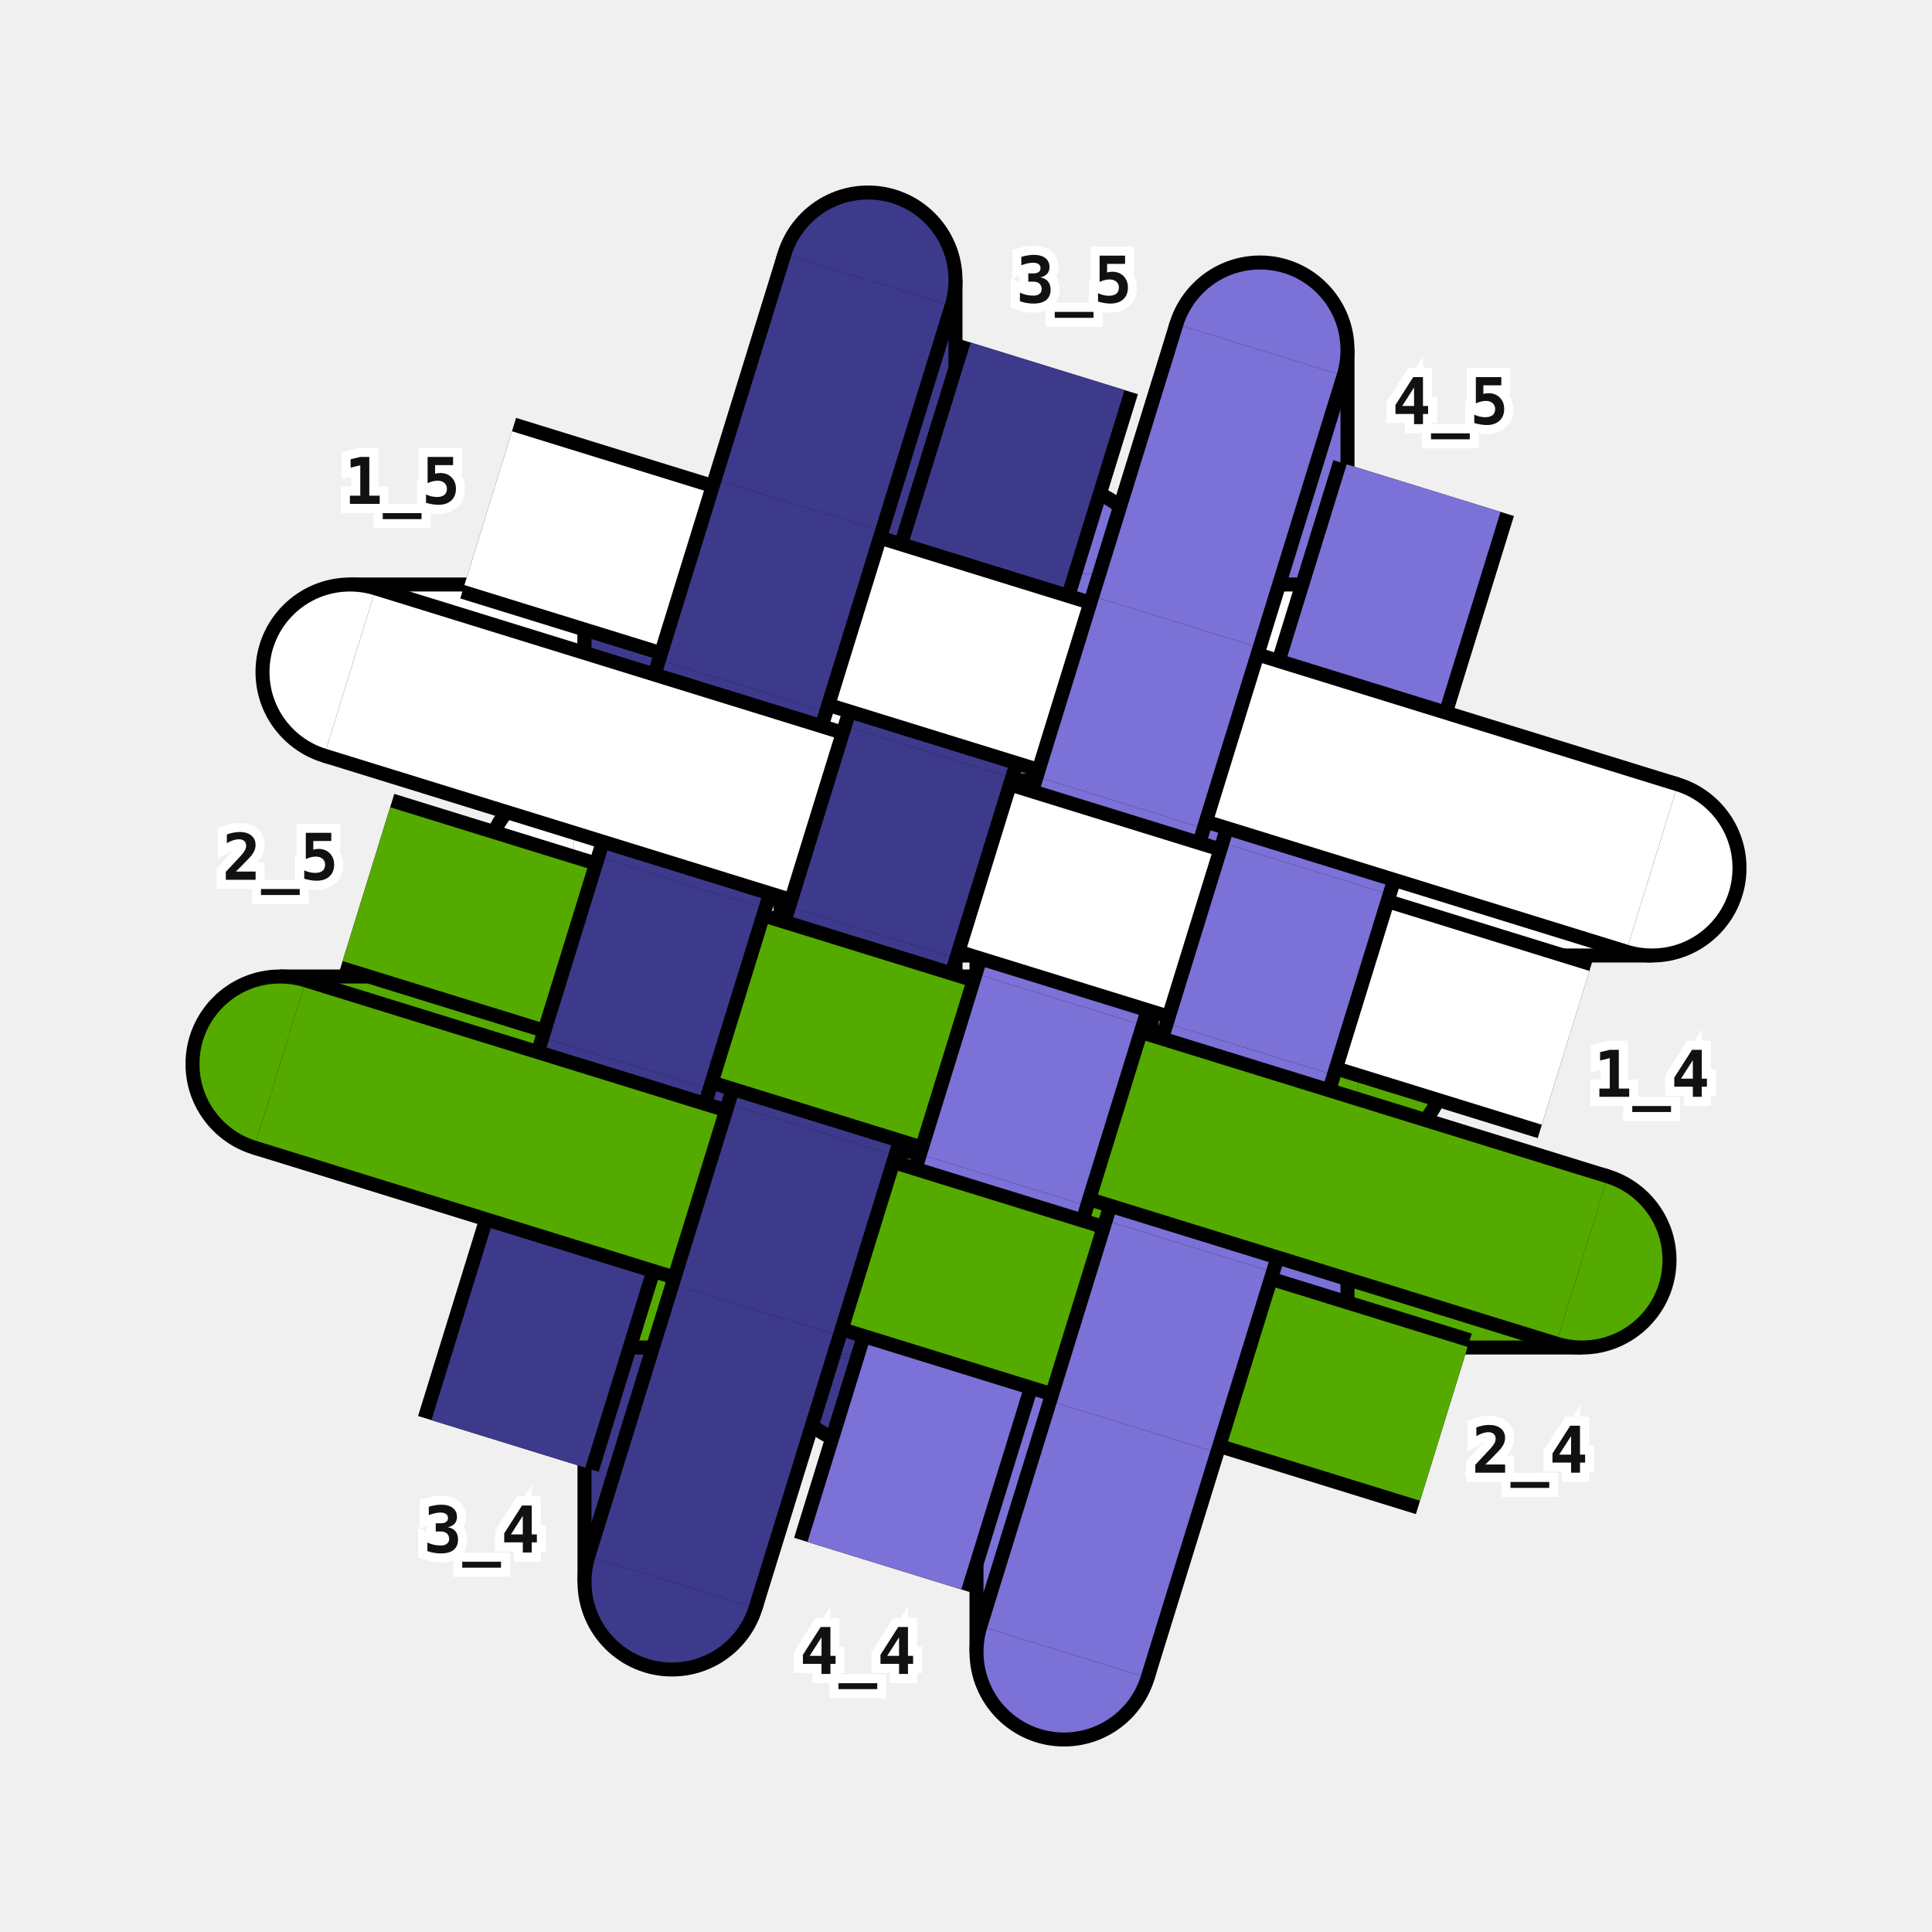
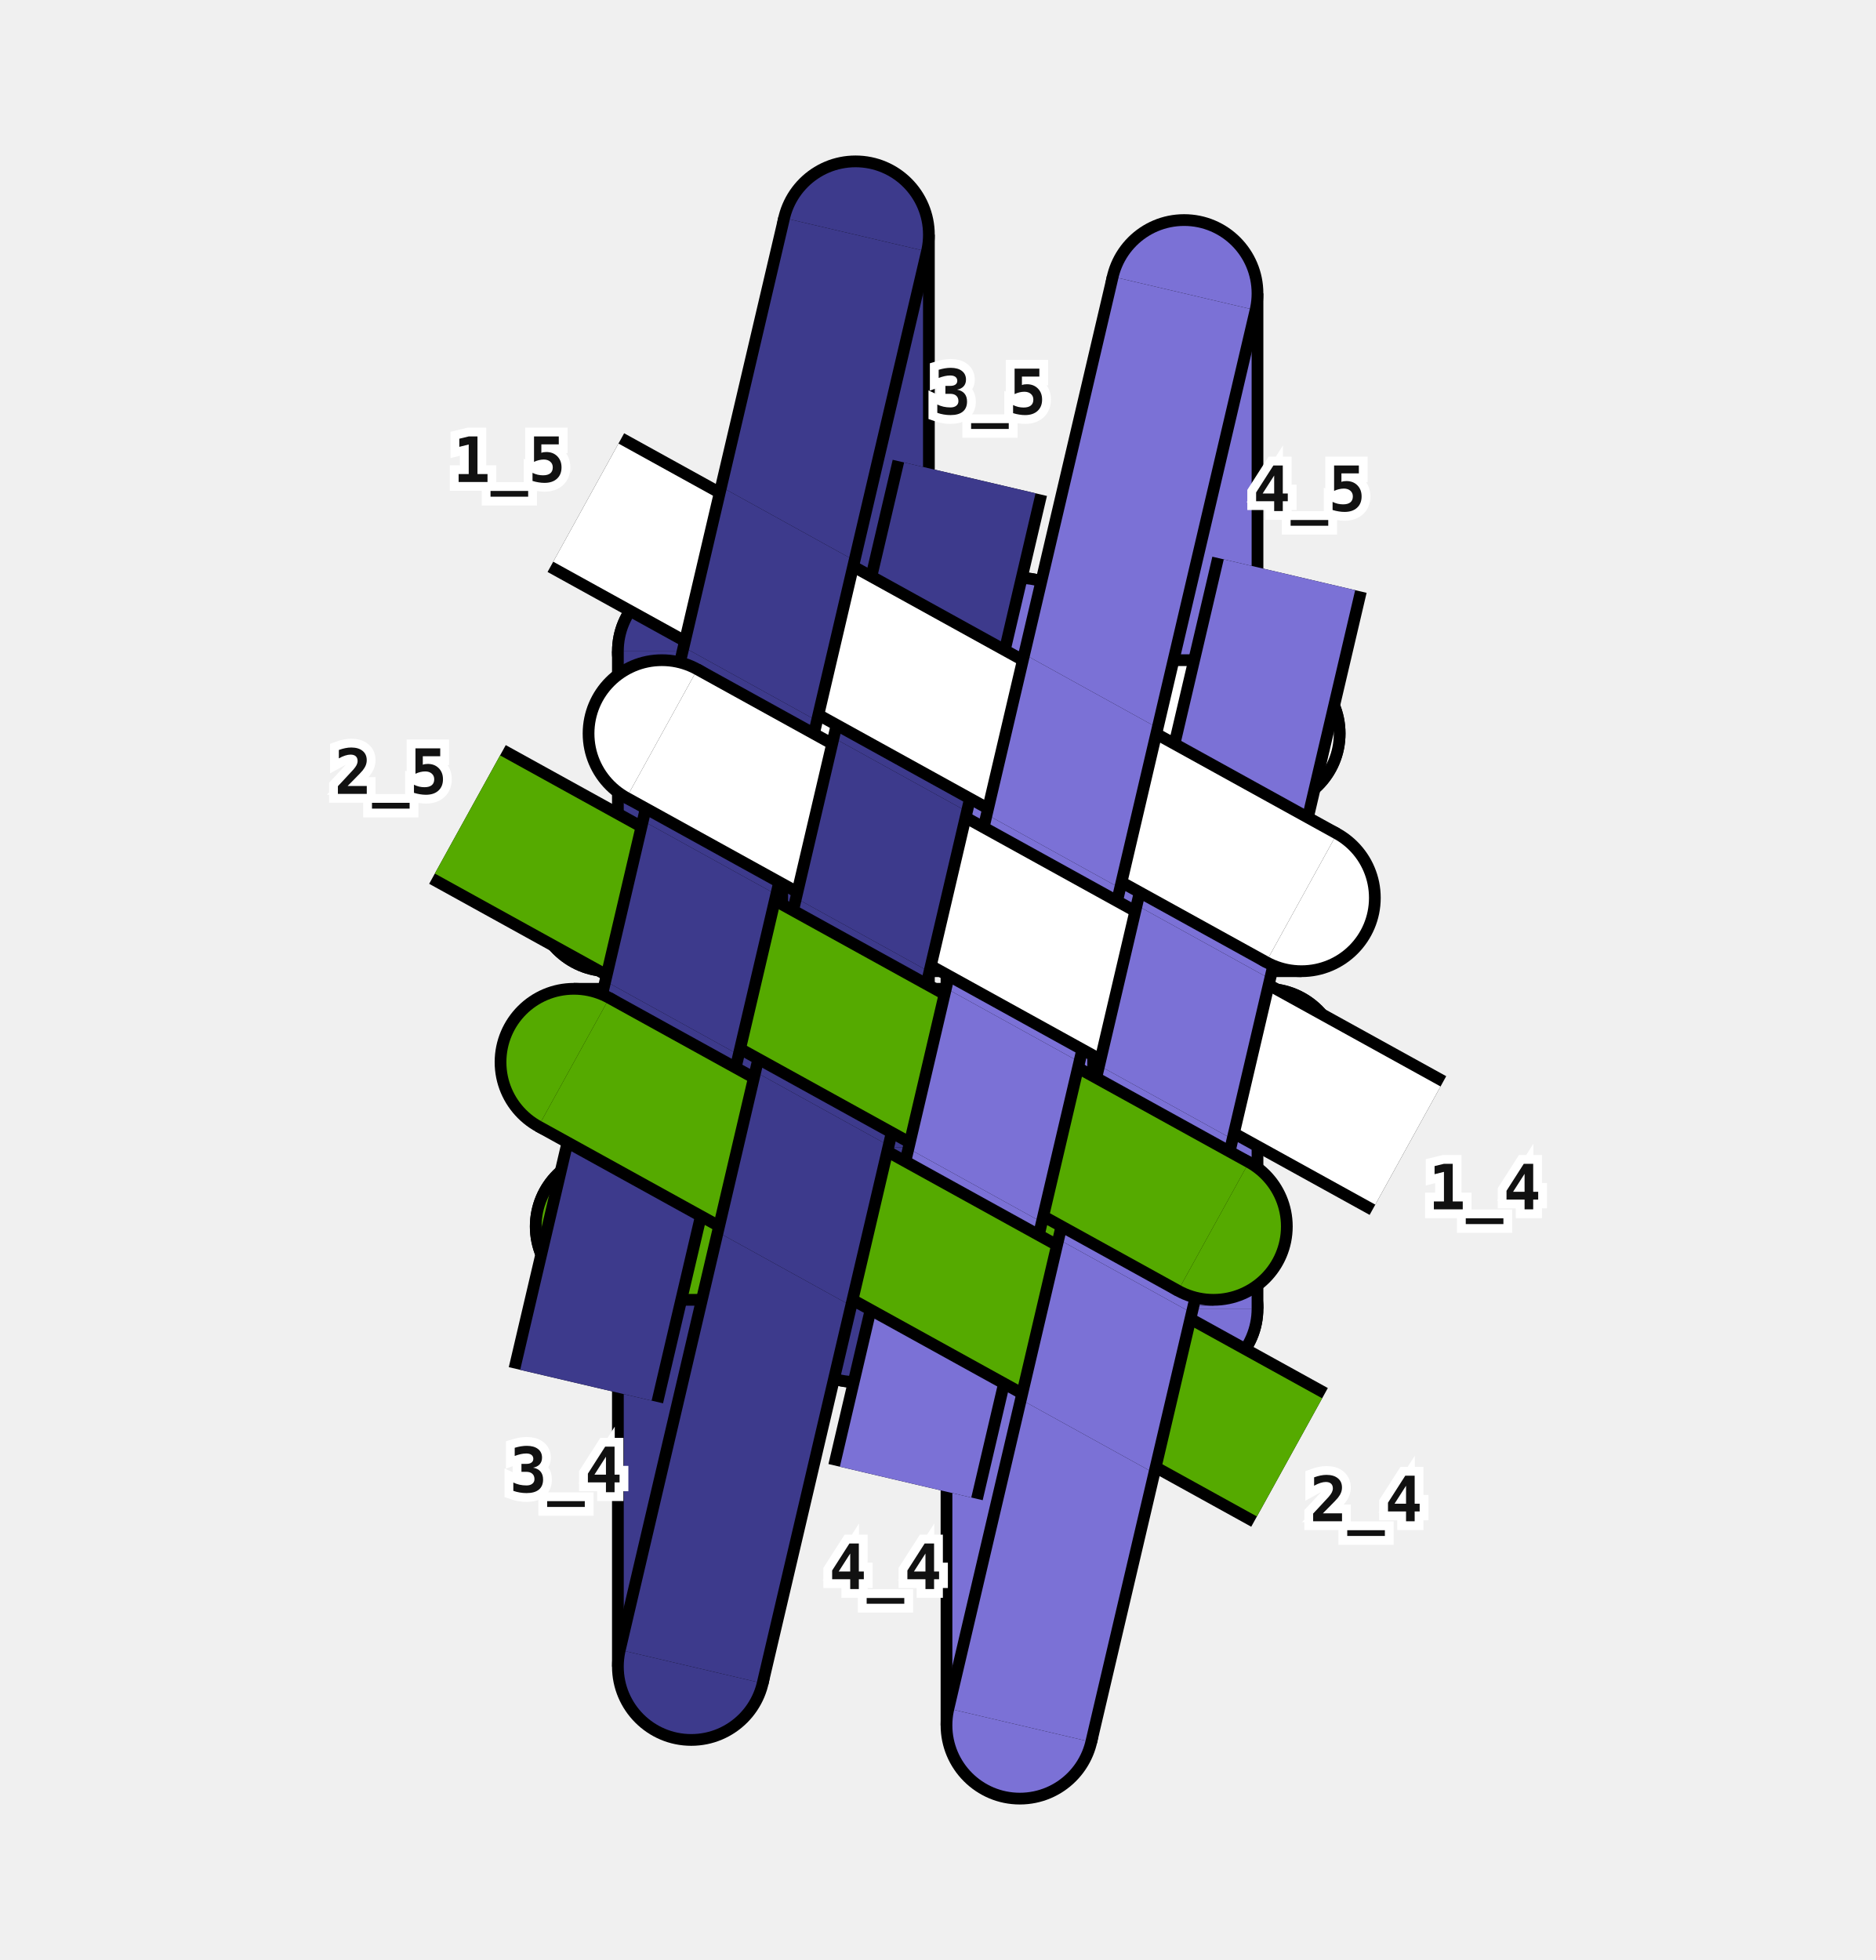
- <svg xmlns="http://www.w3.org/2000/svg" viewBox="956.0 116.0 552.0 552.0" width="100%" style="height:auto;display:block">
+ <svg xmlns="http://www.w3.org/2000/svg" viewBox="912.4 58.0 639.2 668.0" width="100%" style="height:auto;display:block">
  <defs>
-     <mask id="f1_m_3_2_1_3" maskUnits="userSpaceOnUse" x="956.0" y="116.0" width="552.0" height="552.0">
-       <rect x="956.0" y="116.0" width="552.0" height="552.0" fill="black" />
-       <line x1="1120.00" y1="364.00" x2="1428.00" y2="364.00" stroke="white" stroke-width="54" stroke-linecap="butt" />
-     </mask>
-     <mask id="f1_m_3_2_2_3" maskUnits="userSpaceOnUse" x="956.0" y="116.0" width="552.0" height="552.0">
-       <rect x="956.0" y="116.0" width="552.0" height="552.0" fill="black" />
-       <line x1="1120.00" y1="476.00" x2="1408.00" y2="476.00" stroke="white" stroke-width="54" stroke-linecap="butt" />
-     </mask>
-     <mask id="f1_m_4_2_1_3" maskUnits="userSpaceOnUse" x="956.0" y="116.0" width="552.0" height="552.0">
-       <rect x="956.0" y="116.0" width="552.0" height="552.0" fill="black" />
-       <line x1="1120.00" y1="364.00" x2="1428.00" y2="364.00" stroke="white" stroke-width="54" stroke-linecap="butt" />
-     </mask>
-     <mask id="f1_m_4_2_2_3" maskUnits="userSpaceOnUse" x="956.0" y="116.0" width="552.0" height="552.0">
-       <rect x="956.0" y="116.0" width="552.0" height="552.0" fill="black" />
-       <line x1="1120.00" y1="476.00" x2="1408.00" y2="476.00" stroke="white" stroke-width="54" stroke-linecap="butt" />
-     </mask>
-     <mask id="f1_m_3_3_1_2" maskUnits="userSpaceOnUse" x="956.0" y="116.0" width="552.0" height="552.0">
-       <rect x="956.0" y="116.0" width="552.0" height="552.0" fill="black" />
-       <line x1="1344.00" y1="308.00" x2="1056.00" y2="308.00" stroke="white" stroke-width="54" stroke-linecap="butt" />
-     </mask>
-     <mask id="f1_m_3_3_2_2" maskUnits="userSpaceOnUse" x="956.0" y="116.0" width="552.0" height="552.0">
-       <rect x="956.0" y="116.0" width="552.0" height="552.0" fill="black" />
-       <line x1="1344.00" y1="420.00" x2="1036.00" y2="420.00" stroke="white" stroke-width="54" stroke-linecap="butt" />
-     </mask>
-     <mask id="f1_m_4_3_1_2" maskUnits="userSpaceOnUse" x="956.0" y="116.0" width="552.0" height="552.0">
-       <rect x="956.0" y="116.0" width="552.0" height="552.0" fill="black" />
-       <line x1="1344.00" y1="308.00" x2="1056.00" y2="308.00" stroke="white" stroke-width="54" stroke-linecap="butt" />
-     </mask>
-     <mask id="f1_m_4_3_2_2" maskUnits="userSpaceOnUse" x="956.0" y="116.0" width="552.0" height="552.0">
-       <rect x="956.0" y="116.0" width="552.0" height="552.0" fill="black" />
-       <line x1="1344.00" y1="420.00" x2="1036.00" y2="420.00" stroke="white" stroke-width="54" stroke-linecap="butt" />
-     </mask>
-     <mask id="f1_m_3_4_1_5" maskUnits="userSpaceOnUse" x="956.0" y="116.0" width="552.0" height="552.0">
-       <rect x="956.0" y="116.0" width="552.0" height="552.0" fill="black" />
-       <line x1="1428.00" y1="364.00" x2="1095.48" y2="261.19" stroke="white" stroke-width="54" stroke-linecap="butt" />
-     </mask>
-     <mask id="f1_m_3_4_2_5" maskUnits="userSpaceOnUse" x="956.0" y="116.0" width="552.0" height="552.0">
-       <rect x="956.0" y="116.0" width="552.0" height="552.0" fill="black" />
-       <line x1="1408.00" y1="476.00" x2="1060.68" y2="368.62" stroke="white" stroke-width="54" stroke-linecap="butt" />
-     </mask>
-     <mask id="f1_m_3_5_1_4" maskUnits="userSpaceOnUse" x="956.0" y="116.0" width="552.0" height="552.0">
-       <rect x="956.0" y="116.0" width="552.0" height="552.0" fill="black" />
-       <line x1="1056.00" y1="308.00" x2="1403.32" y2="415.38" stroke="white" stroke-width="54" stroke-linecap="butt" />
-     </mask>
-     <mask id="f1_m_3_5_2_4" maskUnits="userSpaceOnUse" x="956.0" y="116.0" width="552.0" height="552.0">
-       <rect x="956.0" y="116.0" width="552.0" height="552.0" fill="black" />
-       <line x1="1036.00" y1="420.00" x2="1368.52" y2="522.81" stroke="white" stroke-width="54" stroke-linecap="butt" />
-     </mask>
-     <mask id="f1_m_4_4_1_5" maskUnits="userSpaceOnUse" x="956.0" y="116.0" width="552.0" height="552.0">
-       <rect x="956.0" y="116.0" width="552.0" height="552.0" fill="black" />
-       <line x1="1428.00" y1="364.00" x2="1095.48" y2="261.19" stroke="white" stroke-width="54" stroke-linecap="butt" />
-     </mask>
-     <mask id="f1_m_4_4_2_5" maskUnits="userSpaceOnUse" x="956.0" y="116.0" width="552.0" height="552.0">
-       <rect x="956.0" y="116.0" width="552.0" height="552.0" fill="black" />
-       <line x1="1408.00" y1="476.00" x2="1060.68" y2="368.62" stroke="white" stroke-width="54" stroke-linecap="butt" />
-     </mask>
-     <mask id="f1_m_4_5_1_4" maskUnits="userSpaceOnUse" x="956.0" y="116.0" width="552.0" height="552.0">
-       <rect x="956.0" y="116.0" width="552.0" height="552.0" fill="black" />
-       <line x1="1056.00" y1="308.00" x2="1403.32" y2="415.38" stroke="white" stroke-width="54" stroke-linecap="butt" />
-     </mask>
-     <mask id="f1_m_4_5_2_4" maskUnits="userSpaceOnUse" x="956.0" y="116.0" width="552.0" height="552.0">
-       <rect x="956.0" y="116.0" width="552.0" height="552.0" fill="black" />
-       <line x1="1036.00" y1="420.00" x2="1368.52" y2="522.81" stroke="white" stroke-width="54" stroke-linecap="butt" />
+     <mask id="f1_m_3_2_1_3" maskUnits="userSpaceOnUse" x="912.4" y="58.0" width="639.2" height="668.0">
+       <rect x="912.4" y="58.0" width="639.2" height="668.0" fill="black" />
+       <line x1="1120.00" y1="364.00" x2="1356.00" y2="364.00" stroke="white" stroke-width="54" stroke-linecap="butt" />
+     </mask>
+     <mask id="f1_m_3_2_2_3" maskUnits="userSpaceOnUse" x="912.4" y="58.0" width="639.2" height="668.0">
+       <rect x="912.4" y="58.0" width="639.2" height="668.0" fill="black" />
+       <line x1="1120.00" y1="476.00" x2="1326.00" y2="476.00" stroke="white" stroke-width="54" stroke-linecap="butt" />
+     </mask>
+     <mask id="f1_m_4_2_1_3" maskUnits="userSpaceOnUse" x="912.4" y="58.0" width="639.2" height="668.0">
+       <rect x="912.4" y="58.0" width="639.2" height="668.0" fill="black" />
+       <line x1="1120.00" y1="364.00" x2="1356.00" y2="364.00" stroke="white" stroke-width="54" stroke-linecap="butt" />
+     </mask>
+     <mask id="f1_m_4_2_2_3" maskUnits="userSpaceOnUse" x="912.4" y="58.0" width="639.2" height="668.0">
+       <rect x="912.4" y="58.0" width="639.2" height="668.0" fill="black" />
+       <line x1="1120.00" y1="476.00" x2="1326.00" y2="476.00" stroke="white" stroke-width="54" stroke-linecap="butt" />
+     </mask>
+     <mask id="f1_m_3_3_1_2" maskUnits="userSpaceOnUse" x="912.4" y="58.0" width="639.2" height="668.0">
+       <rect x="912.4" y="58.0" width="639.2" height="668.0" fill="black" />
+       <line x1="1344.00" y1="308.00" x2="1138.00" y2="308.00" stroke="white" stroke-width="54" stroke-linecap="butt" />
+     </mask>
+     <mask id="f1_m_3_3_2_2" maskUnits="userSpaceOnUse" x="912.4" y="58.0" width="639.2" height="668.0">
+       <rect x="912.4" y="58.0" width="639.2" height="668.0" fill="black" />
+       <line x1="1344.00" y1="420.00" x2="1108.00" y2="420.00" stroke="white" stroke-width="54" stroke-linecap="butt" />
+     </mask>
+     <mask id="f1_m_4_3_1_2" maskUnits="userSpaceOnUse" x="912.4" y="58.0" width="639.2" height="668.0">
+       <rect x="912.4" y="58.0" width="639.2" height="668.0" fill="black" />
+       <line x1="1344.00" y1="308.00" x2="1138.00" y2="308.00" stroke="white" stroke-width="54" stroke-linecap="butt" />
+     </mask>
+     <mask id="f1_m_4_3_2_2" maskUnits="userSpaceOnUse" x="912.4" y="58.0" width="639.2" height="668.0">
+       <rect x="912.4" y="58.0" width="639.2" height="668.0" fill="black" />
+       <line x1="1344.00" y1="420.00" x2="1108.00" y2="420.00" stroke="white" stroke-width="54" stroke-linecap="butt" />
+     </mask>
+     <mask id="f1_m_3_4_1_5" maskUnits="userSpaceOnUse" x="912.4" y="58.0" width="639.2" height="668.0">
+       <rect x="912.4" y="58.0" width="639.2" height="668.0" fill="black" />
+       <line x1="1356.00" y1="364.00" x2="1112.08" y2="229.30" stroke="white" stroke-width="54" stroke-linecap="butt" />
+     </mask>
+     <mask id="f1_m_3_4_2_5" maskUnits="userSpaceOnUse" x="912.4" y="58.0" width="639.2" height="668.0">
+       <rect x="912.4" y="58.0" width="639.2" height="668.0" fill="black" />
+       <line x1="1326.00" y1="476.00" x2="1071.73" y2="335.58" stroke="white" stroke-width="54" stroke-linecap="butt" />
+     </mask>
+     <mask id="f1_m_3_5_1_4" maskUnits="userSpaceOnUse" x="912.4" y="58.0" width="639.2" height="668.0">
+       <rect x="912.4" y="58.0" width="639.2" height="668.0" fill="black" />
+       <line x1="1138.00" y1="308.00" x2="1392.27" y2="448.42" stroke="white" stroke-width="54" stroke-linecap="butt" />
+     </mask>
+     <mask id="f1_m_3_5_2_4" maskUnits="userSpaceOnUse" x="912.4" y="58.0" width="639.2" height="668.0">
+       <rect x="912.4" y="58.0" width="639.2" height="668.0" fill="black" />
+       <line x1="1108.00" y1="420.00" x2="1351.92" y2="554.70" stroke="white" stroke-width="54" stroke-linecap="butt" />
+     </mask>
+     <mask id="f1_m_4_4_1_5" maskUnits="userSpaceOnUse" x="912.4" y="58.0" width="639.2" height="668.0">
+       <rect x="912.4" y="58.0" width="639.2" height="668.0" fill="black" />
+       <line x1="1356.00" y1="364.00" x2="1112.08" y2="229.30" stroke="white" stroke-width="54" stroke-linecap="butt" />
+     </mask>
+     <mask id="f1_m_4_4_2_5" maskUnits="userSpaceOnUse" x="912.4" y="58.0" width="639.2" height="668.0">
+       <rect x="912.4" y="58.0" width="639.2" height="668.0" fill="black" />
+       <line x1="1326.00" y1="476.00" x2="1071.73" y2="335.58" stroke="white" stroke-width="54" stroke-linecap="butt" />
+     </mask>
+     <mask id="f1_m_4_5_1_4" maskUnits="userSpaceOnUse" x="912.4" y="58.0" width="639.2" height="668.0">
+       <rect x="912.4" y="58.0" width="639.2" height="668.0" fill="black" />
+       <line x1="1138.00" y1="308.00" x2="1392.27" y2="448.42" stroke="white" stroke-width="54" stroke-linecap="butt" />
+     </mask>
+     <mask id="f1_m_4_5_2_4" maskUnits="userSpaceOnUse" x="912.4" y="58.0" width="639.2" height="668.0">
+       <rect x="912.4" y="58.0" width="639.2" height="668.0" fill="black" />
+       <line x1="1108.00" y1="420.00" x2="1351.92" y2="554.70" stroke="white" stroke-width="54" stroke-linecap="butt" />
    </mask>
  </defs>
  <g>
    <circle cx="1204.00" cy="504.00" r="27.00" fill="black" />
    <circle cx="1204.00" cy="504.00" r="23.00" fill="rgb(61,58,140)" />
    <circle cx="1148.00" cy="280.00" r="27.00" fill="black" />
    <circle cx="1148.00" cy="280.00" r="23.00" fill="rgb(61,58,140)" />
    <line x1="1204.00" y1="504.00" x2="1148.00" y2="280.00" stroke="black" stroke-width="54" stroke-linecap="butt" />
    <line x1="1204.00" y1="504.00" x2="1148.00" y2="280.00" stroke="rgb(61,58,140)" stroke-width="46" stroke-linecap="butt" />
  </g>
  <g>
    <circle cx="1316.00" cy="504.00" r="27.00" fill="black" />
    <circle cx="1316.00" cy="504.00" r="23.00" fill="rgb(123,113,214)" />
    <circle cx="1260.00" cy="280.00" r="27.00" fill="black" />
    <circle cx="1260.00" cy="280.00" r="23.00" fill="rgb(123,113,214)" />
    <line x1="1316.00" y1="504.00" x2="1260.00" y2="280.00" stroke="black" stroke-width="54" stroke-linecap="butt" />
    <line x1="1316.00" y1="504.00" x2="1260.00" y2="280.00" stroke="rgb(123,113,214)" stroke-width="46" stroke-linecap="butt" />
  </g>
  <g>
    <circle cx="1120.00" cy="364.00" r="27.00" fill="black" />
    <circle cx="1120.00" cy="364.00" r="23.00" fill="rgb(255,255,255)" />
    <circle cx="1344.00" cy="308.00" r="27.00" fill="black" />
    <circle cx="1344.00" cy="308.00" r="23.00" fill="rgb(255,255,255)" />
    <line x1="1120.00" y1="364.00" x2="1344.00" y2="308.00" stroke="black" stroke-width="54" stroke-linecap="butt" />
    <line x1="1120.00" y1="364.00" x2="1344.00" y2="308.00" stroke="rgb(255,255,255)" stroke-width="46" stroke-linecap="butt" />
  </g>
  <g>
    <circle cx="1120.00" cy="476.00" r="27.00" fill="black" />
    <circle cx="1120.00" cy="476.00" r="23.00" fill="rgb(85,170,0)" />
    <circle cx="1344.00" cy="420.00" r="27.00" fill="black" />
    <circle cx="1344.00" cy="420.00" r="23.00" fill="rgb(85,170,0)" />
    <line x1="1120.00" y1="476.00" x2="1344.00" y2="420.00" stroke="black" stroke-width="54" stroke-linecap="butt" />
    <line x1="1120.00" y1="476.00" x2="1344.00" y2="420.00" stroke="rgb(85,170,0)" stroke-width="46" stroke-linecap="butt" />
  </g>
  <g>
    <circle cx="1204.00" cy="504.00" r="27.00" fill="black" />
    <circle cx="1204.00" cy="504.00" r="23.00" fill="rgb(61,58,140)" />
-     <line x1="1204.00" y1="504.00" x2="1204.00" y2="196.00" stroke="black" stroke-width="54" stroke-linecap="butt" />
-     <line x1="1204.00" y1="504.00" x2="1204.00" y2="196.00" stroke="rgb(61,58,140)" stroke-width="46" stroke-linecap="butt" />
+     <line x1="1204.00" y1="504.00" x2="1204.00" y2="138.00" stroke="black" stroke-width="54" stroke-linecap="butt" />
+     <line x1="1204.00" y1="504.00" x2="1204.00" y2="138.00" stroke="rgb(61,58,140)" stroke-width="46" stroke-linecap="butt" />
  </g>
  <g>
    <circle cx="1316.00" cy="504.00" r="27.00" fill="black" />
    <circle cx="1316.00" cy="504.00" r="23.00" fill="rgb(123,113,214)" />
-     <line x1="1316.00" y1="504.00" x2="1316.00" y2="216.00" stroke="black" stroke-width="54" stroke-linecap="butt" />
-     <line x1="1316.00" y1="504.00" x2="1316.00" y2="216.00" stroke="rgb(123,113,214)" stroke-width="46" stroke-linecap="butt" />
+     <line x1="1316.00" y1="504.00" x2="1316.00" y2="158.00" stroke="black" stroke-width="54" stroke-linecap="butt" />
+     <line x1="1316.00" y1="504.00" x2="1316.00" y2="158.00" stroke="rgb(123,113,214)" stroke-width="46" stroke-linecap="butt" />
  </g>
  <g>
    <circle cx="1344.00" cy="308.00" r="27.00" fill="black" />
    <circle cx="1344.00" cy="308.00" r="23.00" fill="rgb(255,255,255)" />
-     <line x1="1344.00" y1="308.00" x2="1056.00" y2="308.00" stroke="black" stroke-width="54" stroke-linecap="butt" />
-     <line x1="1344.00" y1="308.00" x2="1056.00" y2="308.00" stroke="rgb(255,255,255)" stroke-width="46" stroke-linecap="butt" />
+     <line x1="1344.00" y1="308.00" x2="1138.00" y2="308.00" stroke="black" stroke-width="54" stroke-linecap="butt" />
+     <line x1="1344.00" y1="308.00" x2="1138.00" y2="308.00" stroke="rgb(255,255,255)" stroke-width="46" stroke-linecap="butt" />
  </g>
  <g>
    <circle cx="1344.00" cy="420.00" r="27.00" fill="black" />
    <circle cx="1344.00" cy="420.00" r="23.00" fill="rgb(85,170,0)" />
-     <line x1="1344.00" y1="420.00" x2="1036.00" y2="420.00" stroke="black" stroke-width="54" stroke-linecap="butt" />
-     <line x1="1344.00" y1="420.00" x2="1036.00" y2="420.00" stroke="rgb(85,170,0)" stroke-width="46" stroke-linecap="butt" />
+     <line x1="1344.00" y1="420.00" x2="1108.00" y2="420.00" stroke="black" stroke-width="54" stroke-linecap="butt" />
+     <line x1="1344.00" y1="420.00" x2="1108.00" y2="420.00" stroke="rgb(85,170,0)" stroke-width="46" stroke-linecap="butt" />
  </g>
  <g>
    <circle cx="1148.00" cy="280.00" r="27.00" fill="black" />
    <circle cx="1148.00" cy="280.00" r="23.00" fill="rgb(61,58,140)" />
-     <line x1="1148.00" y1="280.00" x2="1148.00" y2="568.00" stroke="black" stroke-width="54" stroke-linecap="butt" />
-     <line x1="1148.00" y1="280.00" x2="1148.00" y2="568.00" stroke="rgb(61,58,140)" stroke-width="46" stroke-linecap="butt" />
+     <line x1="1148.00" y1="280.00" x2="1148.00" y2="626.00" stroke="black" stroke-width="54" stroke-linecap="butt" />
+     <line x1="1148.00" y1="280.00" x2="1148.00" y2="626.00" stroke="rgb(61,58,140)" stroke-width="46" stroke-linecap="butt" />
  </g>
  <g>
    <circle cx="1260.00" cy="280.00" r="27.00" fill="black" />
    <circle cx="1260.00" cy="280.00" r="23.00" fill="rgb(123,113,214)" />
-     <line x1="1260.00" y1="280.00" x2="1260.00" y2="588.00" stroke="black" stroke-width="54" stroke-linecap="butt" />
-     <line x1="1260.00" y1="280.00" x2="1260.00" y2="588.00" stroke="rgb(123,113,214)" stroke-width="46" stroke-linecap="butt" />
+     <line x1="1260.00" y1="280.00" x2="1260.00" y2="646.00" stroke="black" stroke-width="54" stroke-linecap="butt" />
+     <line x1="1260.00" y1="280.00" x2="1260.00" y2="646.00" stroke="rgb(123,113,214)" stroke-width="46" stroke-linecap="butt" />
  </g>
  <g>
    <circle cx="1120.00" cy="364.00" r="27.00" fill="black" />
    <circle cx="1120.00" cy="364.00" r="23.00" fill="rgb(255,255,255)" />
-     <line x1="1120.00" y1="364.00" x2="1428.00" y2="364.00" stroke="black" stroke-width="54" stroke-linecap="butt" />
-     <line x1="1120.00" y1="364.00" x2="1428.00" y2="364.00" stroke="rgb(255,255,255)" stroke-width="46" stroke-linecap="butt" />
+     <line x1="1120.00" y1="364.00" x2="1356.00" y2="364.00" stroke="black" stroke-width="54" stroke-linecap="butt" />
+     <line x1="1120.00" y1="364.00" x2="1356.00" y2="364.00" stroke="rgb(255,255,255)" stroke-width="46" stroke-linecap="butt" />
  </g>
  <g>
    <circle cx="1120.00" cy="476.00" r="27.00" fill="black" />
    <circle cx="1120.00" cy="476.00" r="23.00" fill="rgb(85,170,0)" />
-     <line x1="1120.00" y1="476.00" x2="1408.00" y2="476.00" stroke="black" stroke-width="54" stroke-linecap="butt" />
-     <line x1="1120.00" y1="476.00" x2="1408.00" y2="476.00" stroke="rgb(85,170,0)" stroke-width="46" stroke-linecap="butt" />
+     <line x1="1120.00" y1="476.00" x2="1326.00" y2="476.00" stroke="black" stroke-width="54" stroke-linecap="butt" />
+     <line x1="1120.00" y1="476.00" x2="1326.00" y2="476.00" stroke="rgb(85,170,0)" stroke-width="46" stroke-linecap="butt" />
  </g>
  <g mask="url(#f1_m_3_2_1_3)">
    <circle cx="1204.00" cy="504.00" r="27.00" fill="black" />
    <circle cx="1204.00" cy="504.00" r="23.00" fill="rgb(61,58,140)" />
-     <line x1="1204.00" y1="504.00" x2="1204.00" y2="196.00" stroke="black" stroke-width="54" stroke-linecap="butt" />
-     <line x1="1204.00" y1="504.00" x2="1204.00" y2="196.00" stroke="rgb(61,58,140)" stroke-width="46" stroke-linecap="butt" />
+     <line x1="1204.00" y1="504.00" x2="1204.00" y2="138.00" stroke="black" stroke-width="54" stroke-linecap="butt" />
+     <line x1="1204.00" y1="504.00" x2="1204.00" y2="138.00" stroke="rgb(61,58,140)" stroke-width="46" stroke-linecap="butt" />
  </g>
  <g mask="url(#f1_m_3_2_2_3)">
    <circle cx="1204.00" cy="504.00" r="27.00" fill="black" />
    <circle cx="1204.00" cy="504.00" r="23.00" fill="rgb(61,58,140)" />
-     <line x1="1204.00" y1="504.00" x2="1204.00" y2="196.00" stroke="black" stroke-width="54" stroke-linecap="butt" />
-     <line x1="1204.00" y1="504.00" x2="1204.00" y2="196.00" stroke="rgb(61,58,140)" stroke-width="46" stroke-linecap="butt" />
+     <line x1="1204.00" y1="504.00" x2="1204.00" y2="138.00" stroke="black" stroke-width="54" stroke-linecap="butt" />
+     <line x1="1204.00" y1="504.00" x2="1204.00" y2="138.00" stroke="rgb(61,58,140)" stroke-width="46" stroke-linecap="butt" />
  </g>
  <g mask="url(#f1_m_4_2_1_3)">
    <circle cx="1316.00" cy="504.00" r="27.00" fill="black" />
    <circle cx="1316.00" cy="504.00" r="23.00" fill="rgb(123,113,214)" />
-     <line x1="1316.00" y1="504.00" x2="1316.00" y2="216.00" stroke="black" stroke-width="54" stroke-linecap="butt" />
-     <line x1="1316.00" y1="504.00" x2="1316.00" y2="216.00" stroke="rgb(123,113,214)" stroke-width="46" stroke-linecap="butt" />
+     <line x1="1316.00" y1="504.00" x2="1316.00" y2="158.00" stroke="black" stroke-width="54" stroke-linecap="butt" />
+     <line x1="1316.00" y1="504.00" x2="1316.00" y2="158.00" stroke="rgb(123,113,214)" stroke-width="46" stroke-linecap="butt" />
  </g>
  <g mask="url(#f1_m_4_2_2_3)">
    <circle cx="1316.00" cy="504.00" r="27.00" fill="black" />
    <circle cx="1316.00" cy="504.00" r="23.00" fill="rgb(123,113,214)" />
-     <line x1="1316.00" y1="504.00" x2="1316.00" y2="216.00" stroke="black" stroke-width="54" stroke-linecap="butt" />
-     <line x1="1316.00" y1="504.00" x2="1316.00" y2="216.00" stroke="rgb(123,113,214)" stroke-width="46" stroke-linecap="butt" />
+     <line x1="1316.00" y1="504.00" x2="1316.00" y2="158.00" stroke="black" stroke-width="54" stroke-linecap="butt" />
+     <line x1="1316.00" y1="504.00" x2="1316.00" y2="158.00" stroke="rgb(123,113,214)" stroke-width="46" stroke-linecap="butt" />
  </g>
  <g mask="url(#f1_m_3_3_1_2)">
    <circle cx="1148.00" cy="280.00" r="27.00" fill="black" />
    <circle cx="1148.00" cy="280.00" r="23.00" fill="rgb(61,58,140)" />
-     <line x1="1148.00" y1="280.00" x2="1148.00" y2="568.00" stroke="black" stroke-width="54" stroke-linecap="butt" />
-     <line x1="1148.00" y1="280.00" x2="1148.00" y2="568.00" stroke="rgb(61,58,140)" stroke-width="46" stroke-linecap="butt" />
+     <line x1="1148.00" y1="280.00" x2="1148.00" y2="626.00" stroke="black" stroke-width="54" stroke-linecap="butt" />
+     <line x1="1148.00" y1="280.00" x2="1148.00" y2="626.00" stroke="rgb(61,58,140)" stroke-width="46" stroke-linecap="butt" />
  </g>
  <g mask="url(#f1_m_3_3_2_2)">
    <circle cx="1148.00" cy="280.00" r="27.00" fill="black" />
    <circle cx="1148.00" cy="280.00" r="23.00" fill="rgb(61,58,140)" />
-     <line x1="1148.00" y1="280.00" x2="1148.00" y2="568.00" stroke="black" stroke-width="54" stroke-linecap="butt" />
-     <line x1="1148.00" y1="280.00" x2="1148.00" y2="568.00" stroke="rgb(61,58,140)" stroke-width="46" stroke-linecap="butt" />
+     <line x1="1148.00" y1="280.00" x2="1148.00" y2="626.00" stroke="black" stroke-width="54" stroke-linecap="butt" />
+     <line x1="1148.00" y1="280.00" x2="1148.00" y2="626.00" stroke="rgb(61,58,140)" stroke-width="46" stroke-linecap="butt" />
  </g>
  <g mask="url(#f1_m_4_3_1_2)">
    <circle cx="1260.00" cy="280.00" r="27.00" fill="black" />
    <circle cx="1260.00" cy="280.00" r="23.00" fill="rgb(123,113,214)" />
-     <line x1="1260.00" y1="280.00" x2="1260.00" y2="588.00" stroke="black" stroke-width="54" stroke-linecap="butt" />
-     <line x1="1260.00" y1="280.00" x2="1260.00" y2="588.00" stroke="rgb(123,113,214)" stroke-width="46" stroke-linecap="butt" />
+     <line x1="1260.00" y1="280.00" x2="1260.00" y2="646.00" stroke="black" stroke-width="54" stroke-linecap="butt" />
+     <line x1="1260.00" y1="280.00" x2="1260.00" y2="646.00" stroke="rgb(123,113,214)" stroke-width="46" stroke-linecap="butt" />
  </g>
  <g mask="url(#f1_m_4_3_2_2)">
    <circle cx="1260.00" cy="280.00" r="27.00" fill="black" />
    <circle cx="1260.00" cy="280.00" r="23.00" fill="rgb(123,113,214)" />
-     <line x1="1260.00" y1="280.00" x2="1260.00" y2="588.00" stroke="black" stroke-width="54" stroke-linecap="butt" />
-     <line x1="1260.00" y1="280.00" x2="1260.00" y2="588.00" stroke="rgb(123,113,214)" stroke-width="46" stroke-linecap="butt" />
-   </g>
-   <g>
-     <circle cx="1204.00" cy="196.00" r="27.00" fill="black" />
-     <circle cx="1204.00" cy="196.00" r="23.00" fill="rgb(61,58,140)" />
-     <line x1="1204.00" y1="196.00" x2="1101.25" y2="528.54" stroke="black" stroke-width="54" stroke-linecap="butt" />
-     <line x1="1204.00" y1="196.00" x2="1101.25" y2="528.54" stroke="rgb(61,58,140)" stroke-width="46" stroke-linecap="butt" />
-   </g>
-   <g>
-     <circle cx="1148.00" cy="568.00" r="27.00" fill="black" />
-     <circle cx="1148.00" cy="568.00" r="23.00" fill="rgb(61,58,140)" />
-     <line x1="1148.00" y1="568.00" x2="1255.32" y2="220.66" stroke="black" stroke-width="54" stroke-linecap="butt" />
-     <line x1="1148.00" y1="568.00" x2="1255.32" y2="220.66" stroke="rgb(61,58,140)" stroke-width="46" stroke-linecap="butt" />
-   </g>
-   <g>
-     <circle cx="1316.00" cy="216.00" r="27.00" fill="black" />
-     <circle cx="1316.00" cy="216.00" r="23.00" fill="rgb(123,113,214)" />
-     <line x1="1316.00" y1="216.00" x2="1208.68" y2="563.34" stroke="black" stroke-width="54" stroke-linecap="butt" />
-     <line x1="1316.00" y1="216.00" x2="1208.68" y2="563.34" stroke="rgb(123,113,214)" stroke-width="46" stroke-linecap="butt" />
-   </g>
-   <g>
-     <circle cx="1260.00" cy="588.00" r="27.00" fill="black" />
-     <circle cx="1260.00" cy="588.00" r="23.00" fill="rgb(123,113,214)" />
-     <line x1="1260.00" y1="588.00" x2="1362.75" y2="255.46" stroke="black" stroke-width="54" stroke-linecap="butt" />
-     <line x1="1260.00" y1="588.00" x2="1362.75" y2="255.46" stroke="rgb(123,113,214)" stroke-width="46" stroke-linecap="butt" />
-   </g>
-   <g>
-     <circle cx="1428.00" cy="364.00" r="27.00" fill="black" />
-     <circle cx="1428.00" cy="364.00" r="23.00" fill="rgb(255,255,255)" />
-     <line x1="1428.00" y1="364.00" x2="1095.48" y2="261.19" stroke="black" stroke-width="54" stroke-linecap="butt" />
-     <line x1="1428.00" y1="364.00" x2="1095.48" y2="261.19" stroke="rgb(255,255,255)" stroke-width="46" stroke-linecap="butt" />
-   </g>
-   <g>
-     <circle cx="1056.00" cy="308.00" r="27.00" fill="black" />
-     <circle cx="1056.00" cy="308.00" r="23.00" fill="rgb(255,255,255)" />
-     <line x1="1056.00" y1="308.00" x2="1403.32" y2="415.38" stroke="black" stroke-width="54" stroke-linecap="butt" />
-     <line x1="1056.00" y1="308.00" x2="1403.32" y2="415.38" stroke="rgb(255,255,255)" stroke-width="46" stroke-linecap="butt" />
-   </g>
-   <g>
-     <circle cx="1408.00" cy="476.00" r="27.00" fill="black" />
-     <circle cx="1408.00" cy="476.00" r="23.00" fill="rgb(85,170,0)" />
-     <line x1="1408.00" y1="476.00" x2="1060.68" y2="368.62" stroke="black" stroke-width="54" stroke-linecap="butt" />
-     <line x1="1408.00" y1="476.00" x2="1060.68" y2="368.62" stroke="rgb(85,170,0)" stroke-width="46" stroke-linecap="butt" />
-   </g>
-   <g>
-     <circle cx="1036.00" cy="420.00" r="27.00" fill="black" />
-     <circle cx="1036.00" cy="420.00" r="23.00" fill="rgb(85,170,0)" />
-     <line x1="1036.00" y1="420.00" x2="1368.52" y2="522.81" stroke="black" stroke-width="54" stroke-linecap="butt" />
-     <line x1="1036.00" y1="420.00" x2="1368.52" y2="522.81" stroke="rgb(85,170,0)" stroke-width="46" stroke-linecap="butt" />
+     <line x1="1260.00" y1="280.00" x2="1260.00" y2="646.00" stroke="black" stroke-width="54" stroke-linecap="butt" />
+     <line x1="1260.00" y1="280.00" x2="1260.00" y2="646.00" stroke="rgb(123,113,214)" stroke-width="46" stroke-linecap="butt" />
+   </g>
+   <g>
+     <circle cx="1204.00" cy="138.00" r="27.00" fill="black" />
+     <circle cx="1204.00" cy="138.00" r="23.00" fill="rgb(61,58,140)" />
+     <line x1="1204.00" y1="138.00" x2="1112.10" y2="530.11" stroke="black" stroke-width="54" stroke-linecap="butt" />
+     <line x1="1204.00" y1="138.00" x2="1112.10" y2="530.11" stroke="rgb(61,58,140)" stroke-width="46" stroke-linecap="butt" />
+   </g>
+   <g>
+     <circle cx="1148.00" cy="626.00" r="27.00" fill="black" />
+     <circle cx="1148.00" cy="626.00" r="23.00" fill="rgb(61,58,140)" />
+     <line x1="1148.00" y1="626.00" x2="1242.95" y2="220.87" stroke="black" stroke-width="54" stroke-linecap="butt" />
+     <line x1="1148.00" y1="626.00" x2="1242.95" y2="220.87" stroke="rgb(61,58,140)" stroke-width="46" stroke-linecap="butt" />
+   </g>
+   <g>
+     <circle cx="1316.00" cy="158.00" r="27.00" fill="black" />
+     <circle cx="1316.00" cy="158.00" r="23.00" fill="rgb(123,113,214)" />
+     <line x1="1316.00" y1="158.00" x2="1221.05" y2="563.13" stroke="black" stroke-width="54" stroke-linecap="butt" />
+     <line x1="1316.00" y1="158.00" x2="1221.05" y2="563.13" stroke="rgb(123,113,214)" stroke-width="46" stroke-linecap="butt" />
+   </g>
+   <g>
+     <circle cx="1260.00" cy="646.00" r="27.00" fill="black" />
+     <circle cx="1260.00" cy="646.00" r="23.00" fill="rgb(123,113,214)" />
+     <line x1="1260.00" y1="646.00" x2="1351.90" y2="253.89" stroke="black" stroke-width="54" stroke-linecap="butt" />
+     <line x1="1260.00" y1="646.00" x2="1351.90" y2="253.89" stroke="rgb(123,113,214)" stroke-width="46" stroke-linecap="butt" />
+   </g>
+   <g>
+     <circle cx="1356.00" cy="364.00" r="27.00" fill="black" />
+     <circle cx="1356.00" cy="364.00" r="23.00" fill="rgb(255,255,255)" />
+     <line x1="1356.00" y1="364.00" x2="1112.08" y2="229.30" stroke="black" stroke-width="54" stroke-linecap="butt" />
+     <line x1="1356.00" y1="364.00" x2="1112.08" y2="229.30" stroke="rgb(255,255,255)" stroke-width="46" stroke-linecap="butt" />
+   </g>
+   <g>
+     <circle cx="1138.00" cy="308.00" r="27.00" fill="black" />
+     <circle cx="1138.00" cy="308.00" r="23.00" fill="rgb(255,255,255)" />
+     <line x1="1138.00" y1="308.00" x2="1392.27" y2="448.42" stroke="black" stroke-width="54" stroke-linecap="butt" />
+     <line x1="1138.00" y1="308.00" x2="1392.27" y2="448.42" stroke="rgb(255,255,255)" stroke-width="46" stroke-linecap="butt" />
+   </g>
+   <g>
+     <circle cx="1326.00" cy="476.00" r="27.00" fill="black" />
+     <circle cx="1326.00" cy="476.00" r="23.00" fill="rgb(85,170,0)" />
+     <line x1="1326.00" y1="476.00" x2="1071.73" y2="335.58" stroke="black" stroke-width="54" stroke-linecap="butt" />
+     <line x1="1326.00" y1="476.00" x2="1071.73" y2="335.58" stroke="rgb(85,170,0)" stroke-width="46" stroke-linecap="butt" />
+   </g>
+   <g>
+     <circle cx="1108.00" cy="420.00" r="27.00" fill="black" />
+     <circle cx="1108.00" cy="420.00" r="23.00" fill="rgb(85,170,0)" />
+     <line x1="1108.00" y1="420.00" x2="1351.92" y2="554.70" stroke="black" stroke-width="54" stroke-linecap="butt" />
+     <line x1="1108.00" y1="420.00" x2="1351.92" y2="554.70" stroke="rgb(85,170,0)" stroke-width="46" stroke-linecap="butt" />
  </g>
  <g mask="url(#f1_m_3_4_1_5)">
-     <circle cx="1204.00" cy="196.00" r="27.00" fill="black" />
-     <circle cx="1204.00" cy="196.00" r="23.00" fill="rgb(61,58,140)" />
-     <line x1="1204.00" y1="196.00" x2="1101.25" y2="528.54" stroke="black" stroke-width="54" stroke-linecap="butt" />
-     <line x1="1204.00" y1="196.00" x2="1101.25" y2="528.54" stroke="rgb(61,58,140)" stroke-width="46" stroke-linecap="butt" />
+     <circle cx="1204.00" cy="138.00" r="27.00" fill="black" />
+     <circle cx="1204.00" cy="138.00" r="23.00" fill="rgb(61,58,140)" />
+     <line x1="1204.00" y1="138.00" x2="1112.10" y2="530.11" stroke="black" stroke-width="54" stroke-linecap="butt" />
+     <line x1="1204.00" y1="138.00" x2="1112.10" y2="530.11" stroke="rgb(61,58,140)" stroke-width="46" stroke-linecap="butt" />
  </g>
  <g mask="url(#f1_m_3_4_2_5)">
-     <circle cx="1204.00" cy="196.00" r="27.00" fill="black" />
-     <circle cx="1204.00" cy="196.00" r="23.00" fill="rgb(61,58,140)" />
-     <line x1="1204.00" y1="196.00" x2="1101.25" y2="528.54" stroke="black" stroke-width="54" stroke-linecap="butt" />
-     <line x1="1204.00" y1="196.00" x2="1101.25" y2="528.54" stroke="rgb(61,58,140)" stroke-width="46" stroke-linecap="butt" />
+     <circle cx="1204.00" cy="138.00" r="27.00" fill="black" />
+     <circle cx="1204.00" cy="138.00" r="23.00" fill="rgb(61,58,140)" />
+     <line x1="1204.00" y1="138.00" x2="1112.10" y2="530.11" stroke="black" stroke-width="54" stroke-linecap="butt" />
+     <line x1="1204.00" y1="138.00" x2="1112.10" y2="530.11" stroke="rgb(61,58,140)" stroke-width="46" stroke-linecap="butt" />
  </g>
  <g mask="url(#f1_m_3_5_1_4)">
-     <circle cx="1148.00" cy="568.00" r="27.00" fill="black" />
-     <circle cx="1148.00" cy="568.00" r="23.00" fill="rgb(61,58,140)" />
-     <line x1="1148.00" y1="568.00" x2="1255.32" y2="220.66" stroke="black" stroke-width="54" stroke-linecap="butt" />
-     <line x1="1148.00" y1="568.00" x2="1255.32" y2="220.66" stroke="rgb(61,58,140)" stroke-width="46" stroke-linecap="butt" />
+     <circle cx="1148.00" cy="626.00" r="27.00" fill="black" />
+     <circle cx="1148.00" cy="626.00" r="23.00" fill="rgb(61,58,140)" />
+     <line x1="1148.00" y1="626.00" x2="1242.95" y2="220.87" stroke="black" stroke-width="54" stroke-linecap="butt" />
+     <line x1="1148.00" y1="626.00" x2="1242.95" y2="220.87" stroke="rgb(61,58,140)" stroke-width="46" stroke-linecap="butt" />
  </g>
  <g mask="url(#f1_m_3_5_2_4)">
-     <circle cx="1148.00" cy="568.00" r="27.00" fill="black" />
-     <circle cx="1148.00" cy="568.00" r="23.00" fill="rgb(61,58,140)" />
-     <line x1="1148.00" y1="568.00" x2="1255.32" y2="220.66" stroke="black" stroke-width="54" stroke-linecap="butt" />
-     <line x1="1148.00" y1="568.00" x2="1255.32" y2="220.66" stroke="rgb(61,58,140)" stroke-width="46" stroke-linecap="butt" />
+     <circle cx="1148.00" cy="626.00" r="27.00" fill="black" />
+     <circle cx="1148.00" cy="626.00" r="23.00" fill="rgb(61,58,140)" />
+     <line x1="1148.00" y1="626.00" x2="1242.95" y2="220.87" stroke="black" stroke-width="54" stroke-linecap="butt" />
+     <line x1="1148.00" y1="626.00" x2="1242.95" y2="220.87" stroke="rgb(61,58,140)" stroke-width="46" stroke-linecap="butt" />
  </g>
  <g mask="url(#f1_m_4_4_1_5)">
-     <circle cx="1316.00" cy="216.00" r="27.00" fill="black" />
-     <circle cx="1316.00" cy="216.00" r="23.00" fill="rgb(123,113,214)" />
-     <line x1="1316.00" y1="216.00" x2="1208.68" y2="563.34" stroke="black" stroke-width="54" stroke-linecap="butt" />
-     <line x1="1316.00" y1="216.00" x2="1208.68" y2="563.34" stroke="rgb(123,113,214)" stroke-width="46" stroke-linecap="butt" />
+     <circle cx="1316.00" cy="158.00" r="27.00" fill="black" />
+     <circle cx="1316.00" cy="158.00" r="23.00" fill="rgb(123,113,214)" />
+     <line x1="1316.00" y1="158.00" x2="1221.05" y2="563.13" stroke="black" stroke-width="54" stroke-linecap="butt" />
+     <line x1="1316.00" y1="158.00" x2="1221.05" y2="563.13" stroke="rgb(123,113,214)" stroke-width="46" stroke-linecap="butt" />
  </g>
  <g mask="url(#f1_m_4_4_2_5)">
-     <circle cx="1316.00" cy="216.00" r="27.00" fill="black" />
-     <circle cx="1316.00" cy="216.00" r="23.00" fill="rgb(123,113,214)" />
-     <line x1="1316.00" y1="216.00" x2="1208.68" y2="563.34" stroke="black" stroke-width="54" stroke-linecap="butt" />
-     <line x1="1316.00" y1="216.00" x2="1208.68" y2="563.34" stroke="rgb(123,113,214)" stroke-width="46" stroke-linecap="butt" />
+     <circle cx="1316.00" cy="158.00" r="27.00" fill="black" />
+     <circle cx="1316.00" cy="158.00" r="23.00" fill="rgb(123,113,214)" />
+     <line x1="1316.00" y1="158.00" x2="1221.05" y2="563.13" stroke="black" stroke-width="54" stroke-linecap="butt" />
+     <line x1="1316.00" y1="158.00" x2="1221.05" y2="563.13" stroke="rgb(123,113,214)" stroke-width="46" stroke-linecap="butt" />
  </g>
  <g mask="url(#f1_m_4_5_1_4)">
-     <circle cx="1260.00" cy="588.00" r="27.00" fill="black" />
-     <circle cx="1260.00" cy="588.00" r="23.00" fill="rgb(123,113,214)" />
-     <line x1="1260.00" y1="588.00" x2="1362.75" y2="255.46" stroke="black" stroke-width="54" stroke-linecap="butt" />
-     <line x1="1260.00" y1="588.00" x2="1362.75" y2="255.46" stroke="rgb(123,113,214)" stroke-width="46" stroke-linecap="butt" />
+     <circle cx="1260.00" cy="646.00" r="27.00" fill="black" />
+     <circle cx="1260.00" cy="646.00" r="23.00" fill="rgb(123,113,214)" />
+     <line x1="1260.00" y1="646.00" x2="1351.90" y2="253.89" stroke="black" stroke-width="54" stroke-linecap="butt" />
+     <line x1="1260.00" y1="646.00" x2="1351.90" y2="253.89" stroke="rgb(123,113,214)" stroke-width="46" stroke-linecap="butt" />
  </g>
  <g mask="url(#f1_m_4_5_2_4)">
-     <circle cx="1260.00" cy="588.00" r="27.00" fill="black" />
-     <circle cx="1260.00" cy="588.00" r="23.00" fill="rgb(123,113,214)" />
-     <line x1="1260.00" y1="588.00" x2="1362.75" y2="255.46" stroke="black" stroke-width="54" stroke-linecap="butt" />
-     <line x1="1260.00" y1="588.00" x2="1362.75" y2="255.46" stroke="rgb(123,113,214)" stroke-width="46" stroke-linecap="butt" />
-   </g>
-   <text x="1093.6" y="553.2" font-family="ui-monospace,monospace" font-size="18.4" font-weight="700" text-anchor="middle" dominant-baseline="central" fill="#111" stroke="#fff" stroke-width="5.2" paint-order="stroke">3_4</text>
-   <text x="1262.9" y="196.1" font-family="ui-monospace,monospace" font-size="18.4" font-weight="700" text-anchor="middle" dominant-baseline="central" fill="#111" stroke="#fff" stroke-width="5.2" paint-order="stroke">3_5</text>
-   <text x="1201.1" y="587.9" font-family="ui-monospace,monospace" font-size="18.4" font-weight="700" text-anchor="middle" dominant-baseline="central" fill="#111" stroke="#fff" stroke-width="5.2" paint-order="stroke">4_4</text>
-   <text x="1370.4" y="230.8" font-family="ui-monospace,monospace" font-size="18.4" font-weight="700" text-anchor="middle" dominant-baseline="central" fill="#111" stroke="#fff" stroke-width="5.2" paint-order="stroke">4_5</text>
-   <text x="1070.9" y="253.6" font-family="ui-monospace,monospace" font-size="18.4" font-weight="700" text-anchor="middle" dominant-baseline="central" fill="#111" stroke="#fff" stroke-width="5.2" paint-order="stroke">1_5</text>
-   <text x="1427.9" y="423.0" font-family="ui-monospace,monospace" font-size="18.4" font-weight="700" text-anchor="middle" dominant-baseline="central" fill="#111" stroke="#fff" stroke-width="5.2" paint-order="stroke">1_4</text>
-   <text x="1036.1" y="361.0" font-family="ui-monospace,monospace" font-size="18.4" font-weight="700" text-anchor="middle" dominant-baseline="central" fill="#111" stroke="#fff" stroke-width="5.2" paint-order="stroke">2_5</text>
-   <text x="1393.1" y="530.4" font-family="ui-monospace,monospace" font-size="18.4" font-weight="700" text-anchor="middle" dominant-baseline="central" fill="#111" stroke="#fff" stroke-width="5.2" paint-order="stroke">2_4</text>
+     <circle cx="1260.00" cy="646.00" r="27.00" fill="black" />
+     <circle cx="1260.00" cy="646.00" r="23.00" fill="rgb(123,113,214)" />
+     <line x1="1260.00" y1="646.00" x2="1351.90" y2="253.89" stroke="black" stroke-width="54" stroke-linecap="butt" />
+     <line x1="1260.00" y1="646.00" x2="1351.90" y2="253.89" stroke="rgb(123,113,214)" stroke-width="46" stroke-linecap="butt" />
+   </g>
+   <text x="1105.3" y="559.2" font-family="ui-monospace,monospace" font-size="21.3" font-weight="700" text-anchor="middle" dominant-baseline="central" fill="#111" stroke="#fff" stroke-width="6.0" paint-order="stroke">3_4</text>
+   <text x="1249.8" y="191.8" font-family="ui-monospace,monospace" font-size="21.3" font-weight="700" text-anchor="middle" dominant-baseline="central" fill="#111" stroke="#fff" stroke-width="6.0" paint-order="stroke">3_5</text>
+   <text x="1214.2" y="592.2" font-family="ui-monospace,monospace" font-size="21.3" font-weight="700" text-anchor="middle" dominant-baseline="central" fill="#111" stroke="#fff" stroke-width="6.0" paint-order="stroke">4_4</text>
+   <text x="1358.7" y="224.8" font-family="ui-monospace,monospace" font-size="21.3" font-weight="700" text-anchor="middle" dominant-baseline="central" fill="#111" stroke="#fff" stroke-width="6.0" paint-order="stroke">4_5</text>
+   <text x="1086.0" y="214.9" font-family="ui-monospace,monospace" font-size="21.3" font-weight="700" text-anchor="middle" dominant-baseline="central" fill="#111" stroke="#fff" stroke-width="6.0" paint-order="stroke">1_5</text>
+   <text x="1418.4" y="462.8" font-family="ui-monospace,monospace" font-size="21.3" font-weight="700" text-anchor="middle" dominant-baseline="central" fill="#111" stroke="#fff" stroke-width="6.0" paint-order="stroke">1_4</text>
+   <text x="1045.6" y="321.2" font-family="ui-monospace,monospace" font-size="21.3" font-weight="700" text-anchor="middle" dominant-baseline="central" fill="#111" stroke="#fff" stroke-width="6.0" paint-order="stroke">2_5</text>
+   <text x="1378.0" y="569.1" font-family="ui-monospace,monospace" font-size="21.3" font-weight="700" text-anchor="middle" dominant-baseline="central" fill="#111" stroke="#fff" stroke-width="6.0" paint-order="stroke">2_4</text>
</svg>
